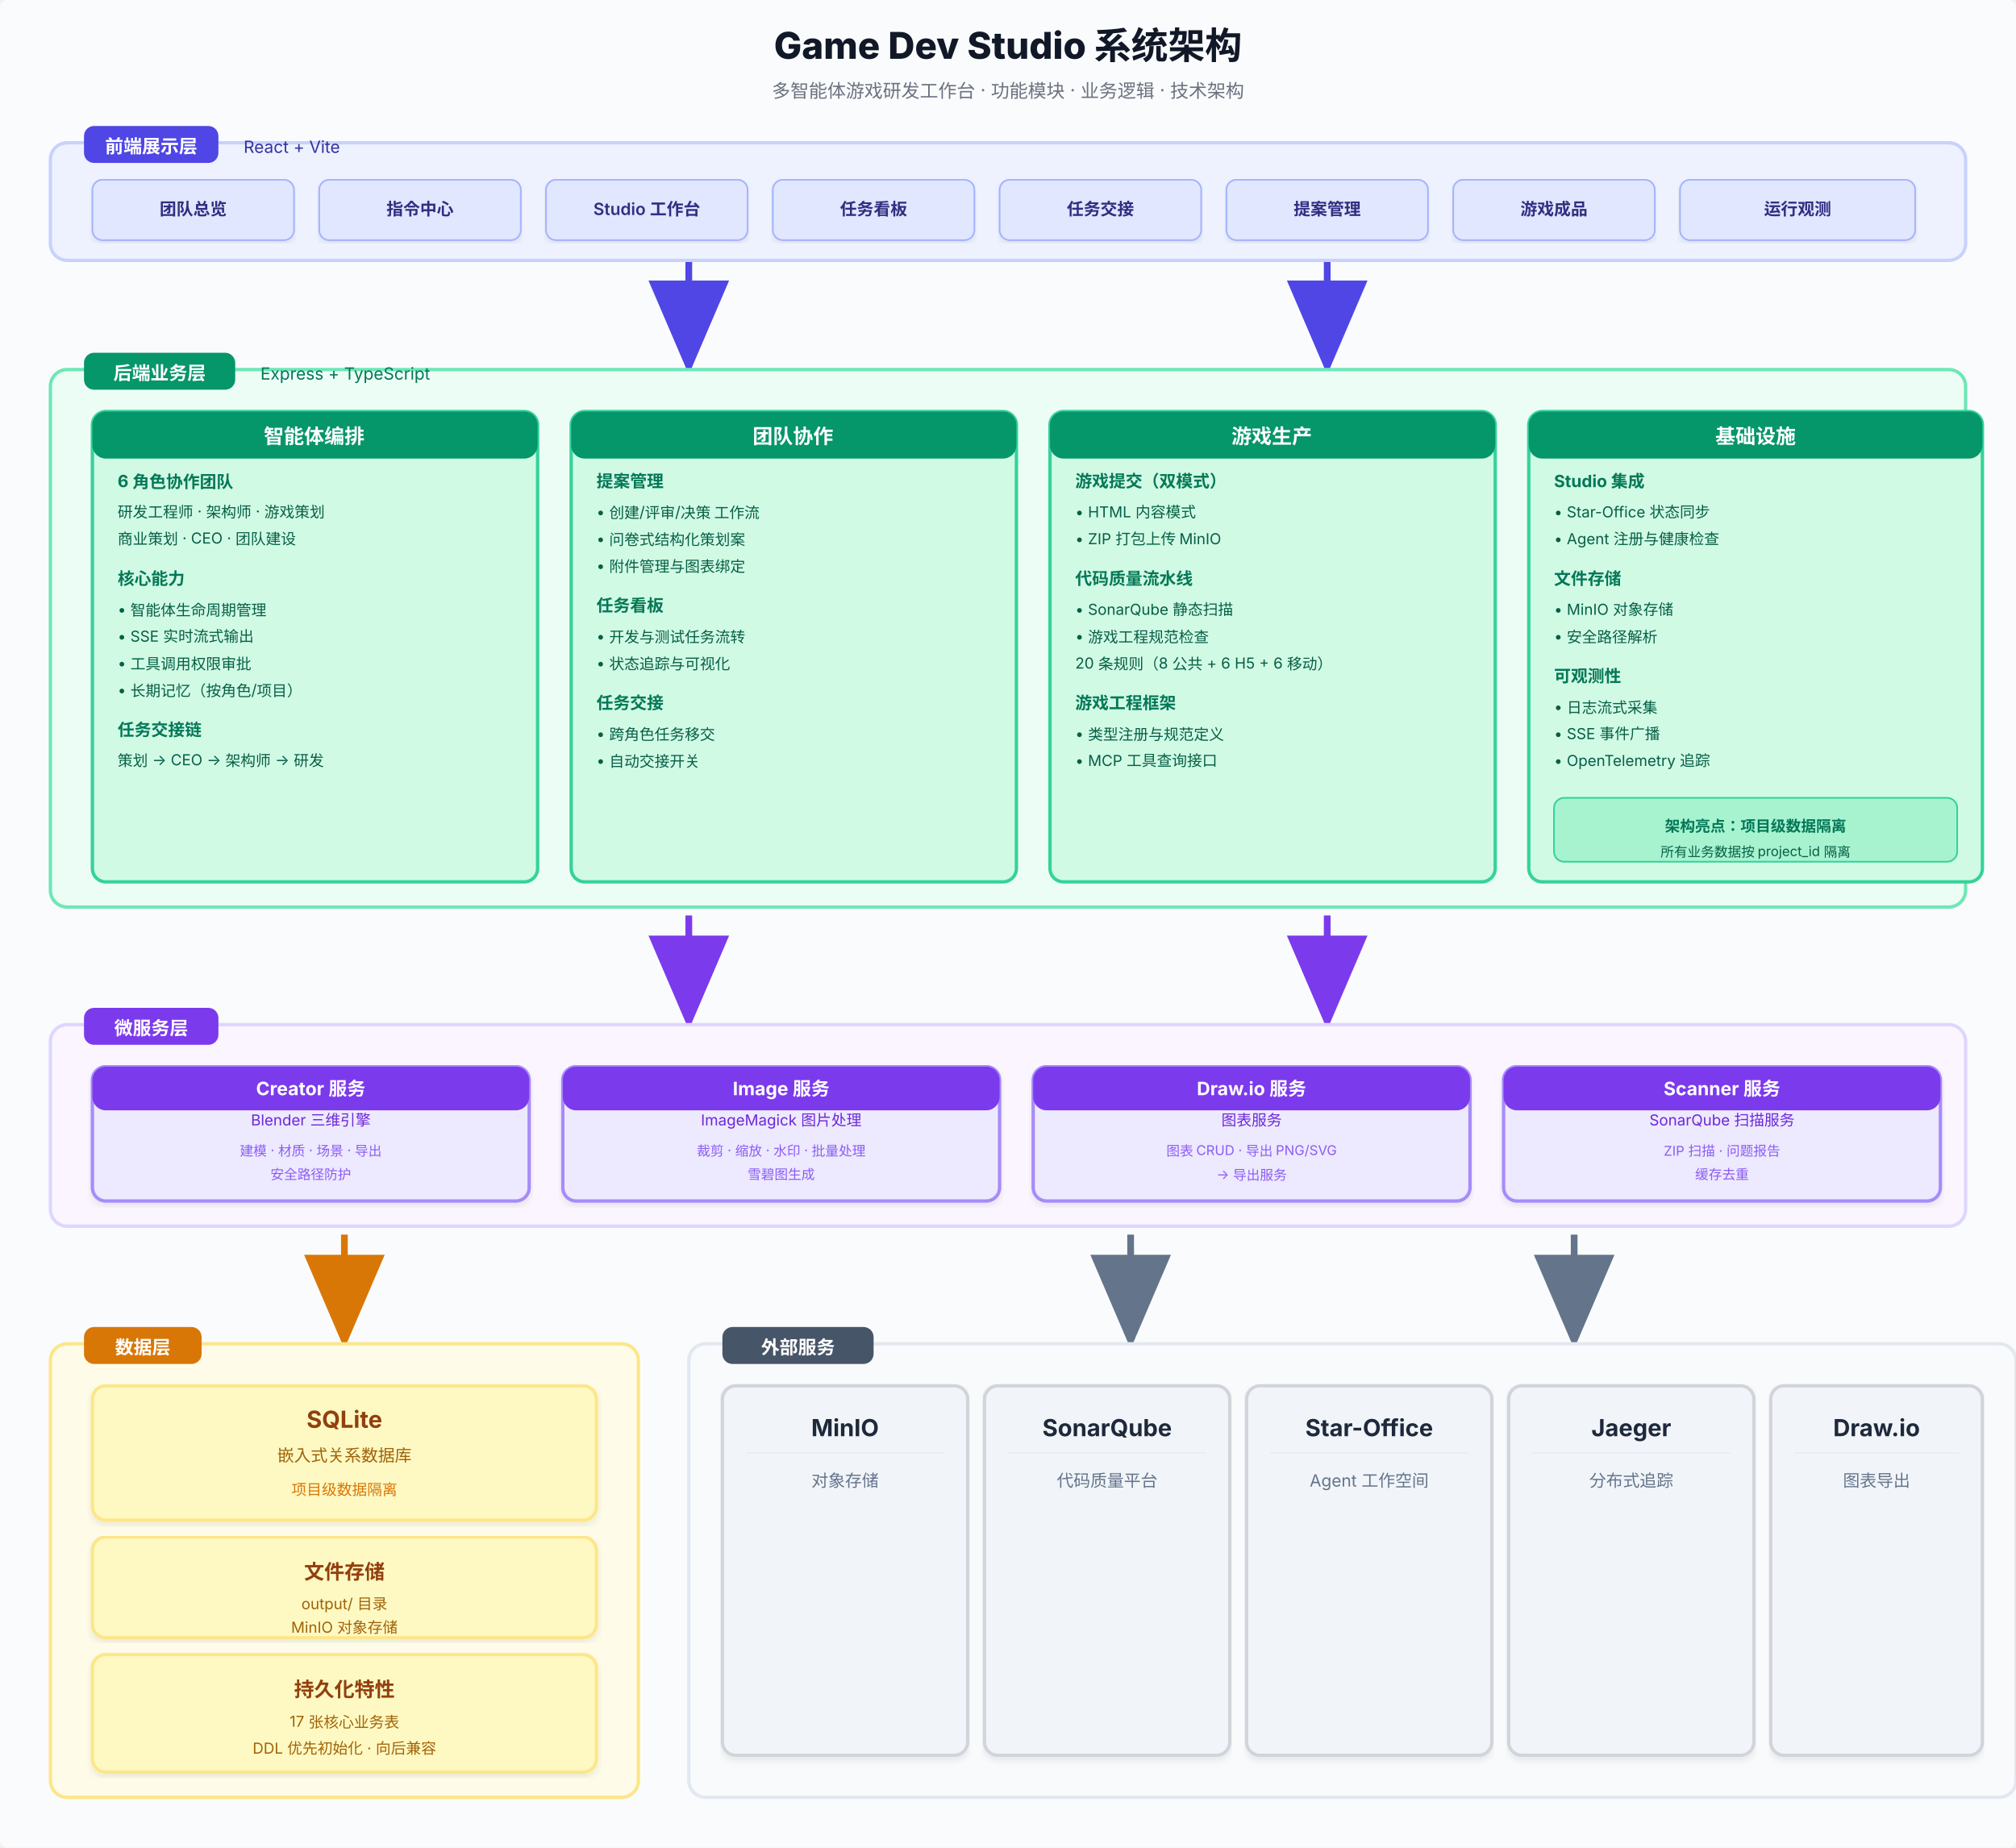
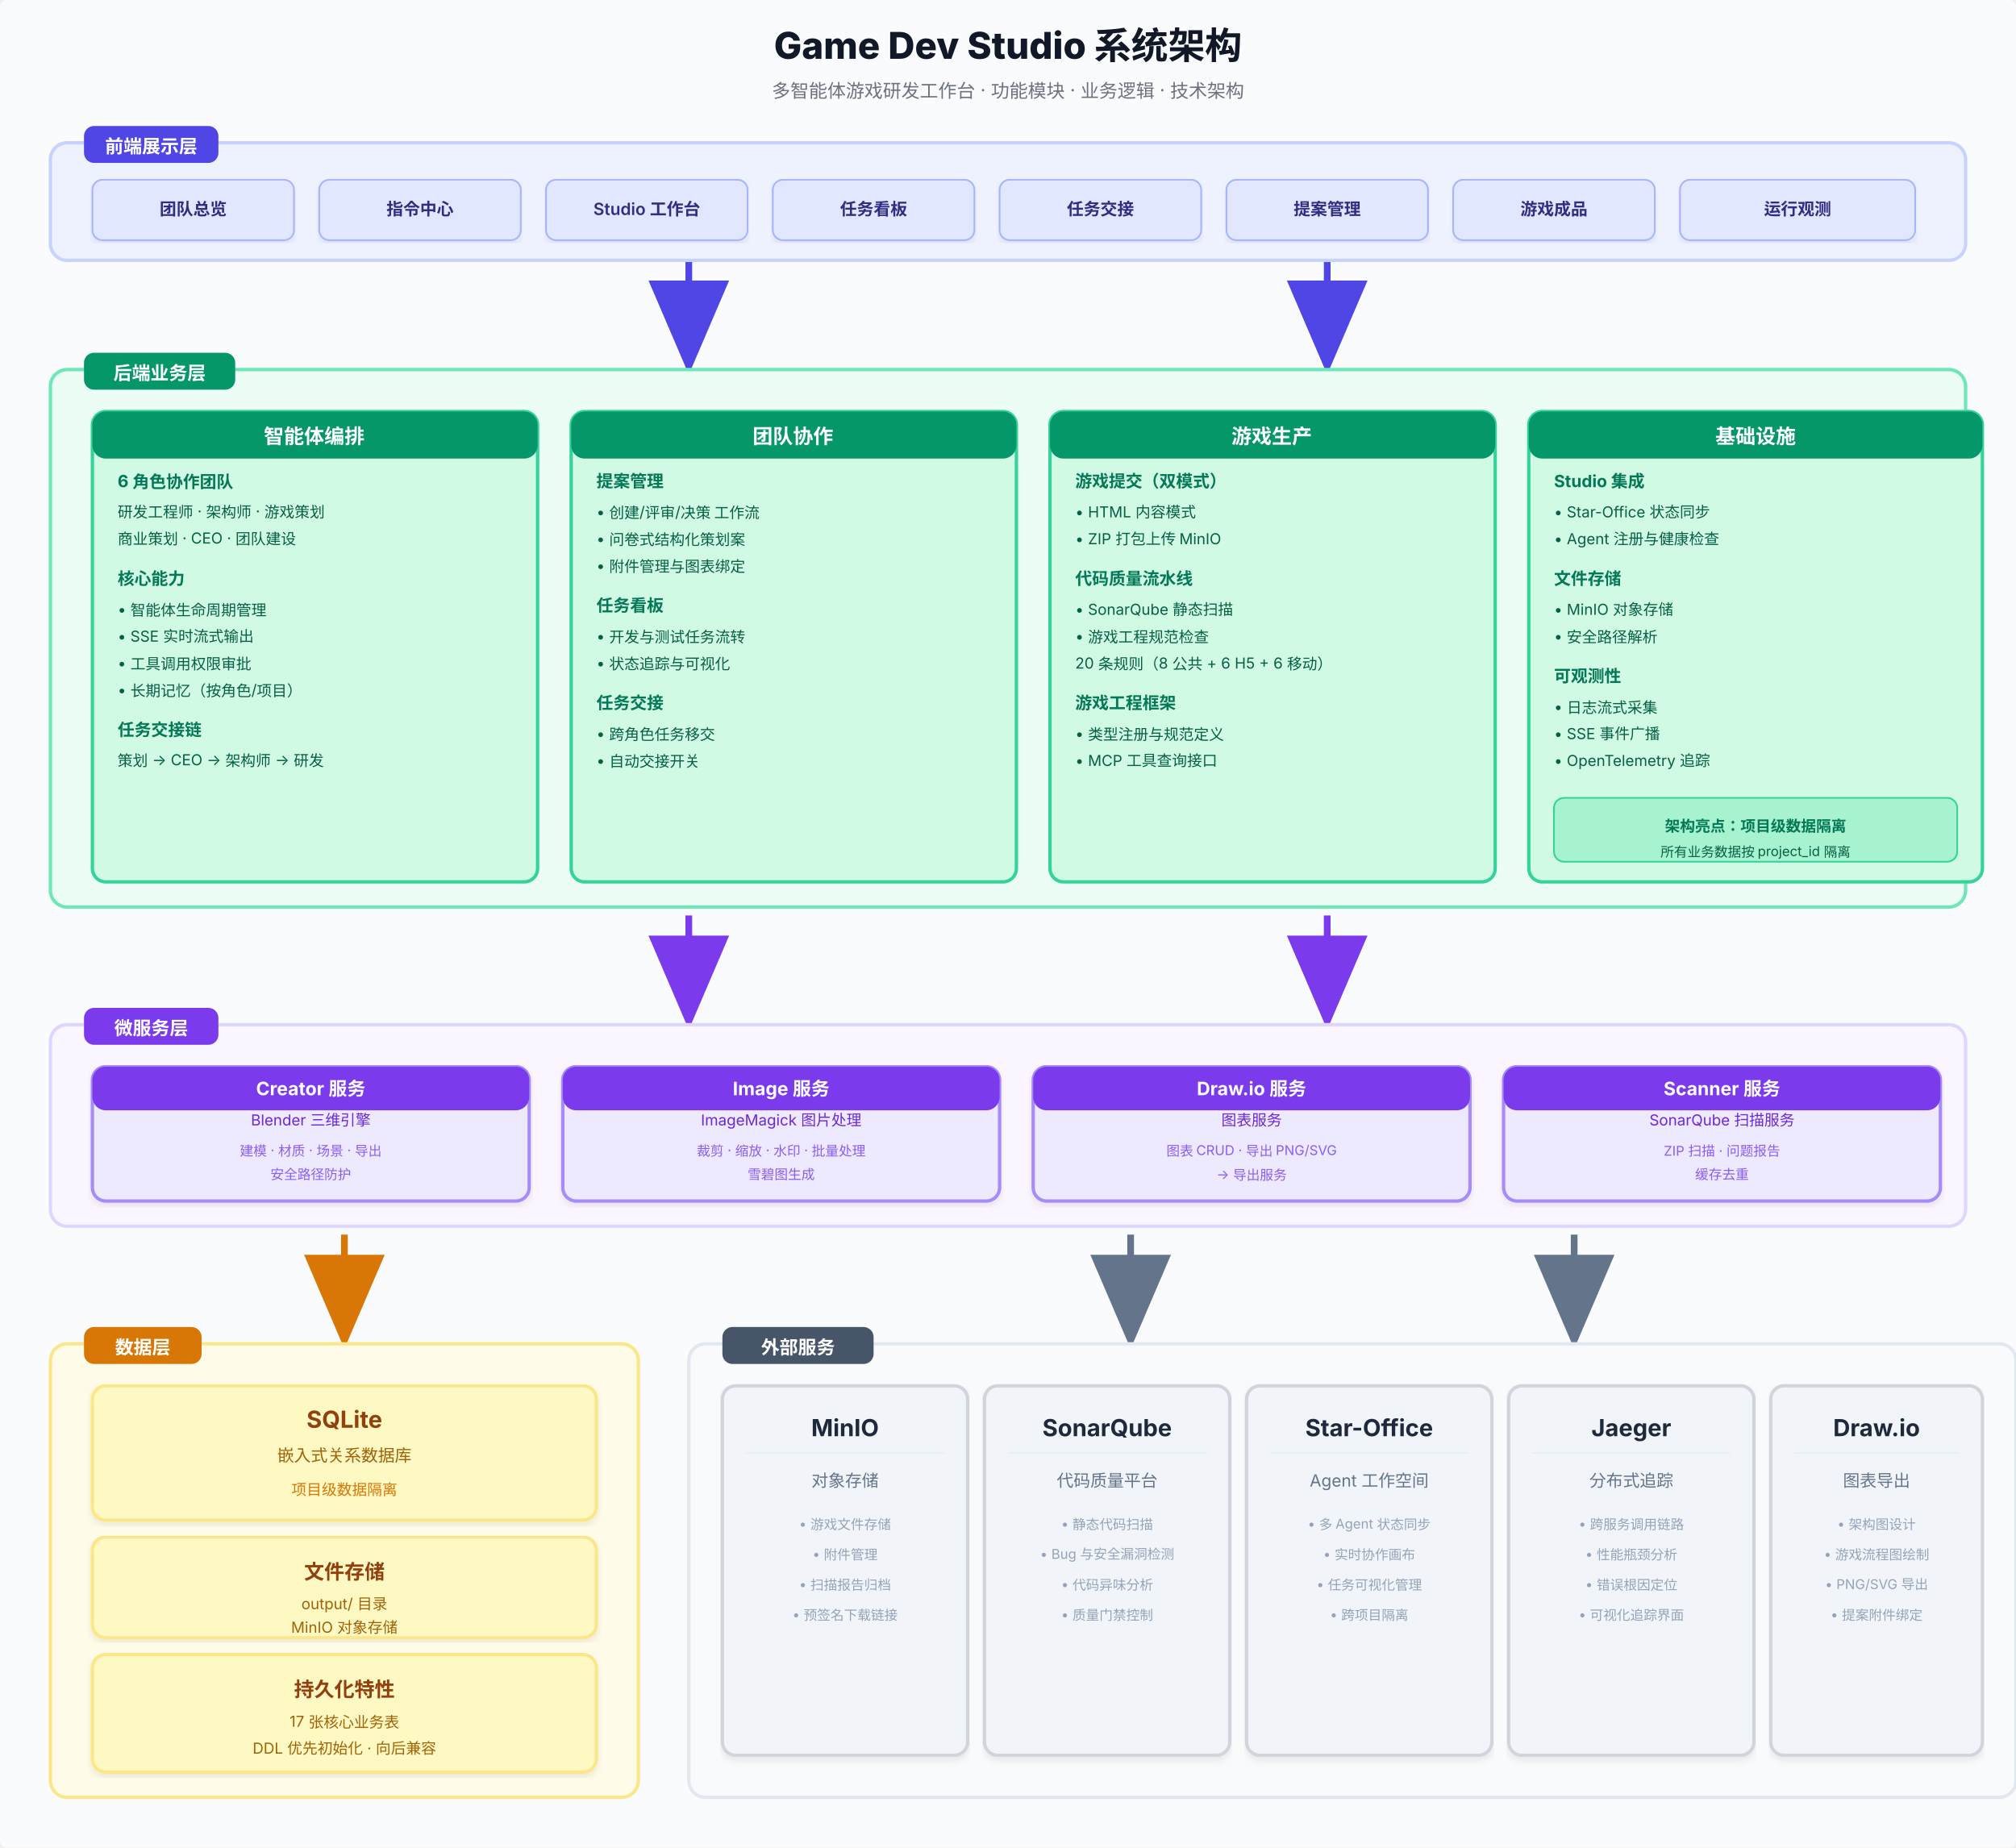
<svg xmlns="http://www.w3.org/2000/svg" viewBox="0 0 1200 1100" font-family="'Inter', 'PingFang SC', 'Microsoft YaHei', Arial, sans-serif">
  <defs>
    <marker id="aB" markerWidth="14" markerHeight="12" refX="12" refY="6" orient="auto">
      <path d="M0,0 L14,6 L0,12 Z" fill="#4F46E5" />
    </marker>
    <marker id="aP" markerWidth="14" markerHeight="12" refX="12" refY="6" orient="auto">
      <path d="M0,0 L14,6 L0,12 Z" fill="#7C3AED" />
    </marker>
    <marker id="aO" markerWidth="14" markerHeight="12" refX="12" refY="6" orient="auto">
      <path d="M0,0 L14,6 L0,12 Z" fill="#D97706" />
    </marker>
    <marker id="aG" markerWidth="14" markerHeight="12" refX="12" refY="6" orient="auto">
      <path d="M0,0 L14,6 L0,12 Z" fill="#64748B" />
    </marker>
    <filter id="sh" x="-1%" y="-1%" width="102%" height="106%">
      <feDropShadow dx="0" dy="2" stdDeviation="2" flood-opacity="0.08" />
    </filter>
  </defs>
  <rect width="1200" height="1100" fill="#FAFBFC" rx="4" />
  <text x="600" y="35" text-anchor="middle" font-size="22" font-weight="800" fill="#111827">Game Dev Studio 系统架构</text>
  <text x="600" y="58" text-anchor="middle" font-size="11" fill="#6B7280">多智能体游戏研发工作台 · 功能模块 · 业务逻辑 · 技术架构</text>
  <line x1="410" y1="155" x2="410" y2="215" stroke="#4F46E5" stroke-width="4" marker-end="url(#aB)" />
  <line x1="790" y1="155" x2="790" y2="215" stroke="#4F46E5" stroke-width="4" marker-end="url(#aB)" />
  <g transform="translate(30, 85)">
    <rect x="0" y="0" width="1140" height="70" rx="10" fill="#EEF2FF" stroke="#C7D2FE" stroke-width="2" />
    <rect x="20" y="-10" width="80" height="22" rx="6" fill="#4F46E5" />
    <text x="60" y="6" text-anchor="middle" font-size="11" font-weight="700" fill="#FFF">前端展示层</text>
-     <text x="115" y="6" font-size="10" fill="#3730A3">React + Vite</text>
+     <text x="115" y="6" font-size="10" fill="#3730A3" />
    <rect x="25" y="22" width="120" height="36" rx="6" fill="#E0E7FF" stroke="#A5B4FC" stroke-width="1" filter="url(#sh)" />
    <text x="85" y="43" text-anchor="middle" font-size="10" font-weight="600" fill="#312E81">团队总览</text>
    <rect x="160" y="22" width="120" height="36" rx="6" fill="#E0E7FF" stroke="#A5B4FC" stroke-width="1" filter="url(#sh)" />
    <text x="220" y="43" text-anchor="middle" font-size="10" font-weight="600" fill="#312E81">指令中心</text>
    <rect x="295" y="22" width="120" height="36" rx="6" fill="#E0E7FF" stroke="#A5B4FC" stroke-width="1" filter="url(#sh)" />
    <text x="355" y="43" text-anchor="middle" font-size="10" font-weight="600" fill="#312E81">Studio 工作台</text>
    <rect x="430" y="22" width="120" height="36" rx="6" fill="#E0E7FF" stroke="#A5B4FC" stroke-width="1" filter="url(#sh)" />
    <text x="490" y="43" text-anchor="middle" font-size="10" font-weight="600" fill="#312E81">任务看板</text>
    <rect x="565" y="22" width="120" height="36" rx="6" fill="#E0E7FF" stroke="#A5B4FC" stroke-width="1" filter="url(#sh)" />
    <text x="625" y="43" text-anchor="middle" font-size="10" font-weight="600" fill="#312E81">任务交接</text>
    <rect x="700" y="22" width="120" height="36" rx="6" fill="#E0E7FF" stroke="#A5B4FC" stroke-width="1" filter="url(#sh)" />
    <text x="760" y="43" text-anchor="middle" font-size="10" font-weight="600" fill="#312E81">提案管理</text>
    <rect x="835" y="22" width="120" height="36" rx="6" fill="#E0E7FF" stroke="#A5B4FC" stroke-width="1" filter="url(#sh)" />
    <text x="895" y="43" text-anchor="middle" font-size="10" font-weight="600" fill="#312E81">游戏成品</text>
    <rect x="970" y="22" width="140" height="36" rx="6" fill="#E0E7FF" stroke="#A5B4FC" stroke-width="1" filter="url(#sh)" />
    <text x="1040" y="43" text-anchor="middle" font-size="10" font-weight="600" fill="#312E81">运行观测</text>
  </g>
  <line x1="410" y1="545" x2="410" y2="605" stroke="#7C3AED" stroke-width="4" marker-end="url(#aP)" />
  <line x1="790" y1="545" x2="790" y2="605" stroke="#7C3AED" stroke-width="4" marker-end="url(#aP)" />
  <g transform="translate(30, 220)">
    <rect x="0" y="0" width="1140" height="320" rx="10" fill="#ECFDF5" stroke="#6EE7B7" stroke-width="2" />
    <rect x="20" y="-10" width="90" height="22" rx="6" fill="#059669" />
    <text x="65" y="6" text-anchor="middle" font-size="11" font-weight="700" fill="#FFF">后端业务层</text>
-     <text x="125" y="6" font-size="10" fill="#047857">Express + TypeScript</text>
+     <text x="125" y="6" font-size="10" fill="#047857" />
    <rect x="25" y="25" width="265" height="280" rx="8" fill="#D1FAE5" stroke="#34D399" stroke-width="2" />
    <rect x="25" y="25" width="265" height="28" rx="8" fill="#059669" />
    <text x="157" y="44" text-anchor="middle" font-size="12" font-weight="700" fill="#FFF">智能体编排</text>
    <text x="40" y="70" font-size="10" font-weight="700" fill="#047857">6 角色协作团队</text>
    <text x="40" y="88" font-size="9" fill="#065F46">研发工程师 · 架构师 · 游戏策划</text>
    <text x="40" y="104" font-size="9" fill="#065F46">商业策划 · CEO · 团队建设</text>
    <text x="40" y="128" font-size="10" font-weight="700" fill="#047857">核心能力</text>
    <text x="40" y="146" font-size="9" fill="#065F46">• 智能体生命周期管理</text>
    <text x="40" y="162" font-size="9" fill="#065F46">• SSE 实时流式输出</text>
    <text x="40" y="178" font-size="9" fill="#065F46">• 工具调用权限审批</text>
    <text x="40" y="194" font-size="9" fill="#065F46">• 长期记忆（按角色/项目）</text>
    <text x="40" y="218" font-size="10" font-weight="700" fill="#047857">任务交接链</text>
    <text x="40" y="236" font-size="9" fill="#065F46">策划 → CEO → 架构师 → 研发</text>
    <rect x="310" y="25" width="265" height="280" rx="8" fill="#D1FAE5" stroke="#34D399" stroke-width="2" />
    <rect x="310" y="25" width="265" height="28" rx="8" fill="#059669" />
    <text x="442" y="44" text-anchor="middle" font-size="12" font-weight="700" fill="#FFF">团队协作</text>
    <text x="325" y="70" font-size="10" font-weight="700" fill="#047857">提案管理</text>
    <text x="325" y="88" font-size="9" fill="#065F46">• 创建/评审/决策 工作流</text>
    <text x="325" y="104" font-size="9" fill="#065F46">• 问卷式结构化策划案</text>
    <text x="325" y="120" font-size="9" fill="#065F46">• 附件管理与图表绑定</text>
    <text x="325" y="144" font-size="10" font-weight="700" fill="#047857">任务看板</text>
    <text x="325" y="162" font-size="9" fill="#065F46">• 开发与测试任务流转</text>
    <text x="325" y="178" font-size="9" fill="#065F46">• 状态追踪与可视化</text>
    <text x="325" y="202" font-size="10" font-weight="700" fill="#047857">任务交接</text>
    <text x="325" y="220" font-size="9" fill="#065F46">• 跨角色任务移交</text>
    <text x="325" y="236" font-size="9" fill="#065F46">• 自动交接开关</text>
    <rect x="595" y="25" width="265" height="280" rx="8" fill="#D1FAE5" stroke="#34D399" stroke-width="2" />
    <rect x="595" y="25" width="265" height="28" rx="8" fill="#059669" />
    <text x="727" y="44" text-anchor="middle" font-size="12" font-weight="700" fill="#FFF">游戏生产</text>
    <text x="610" y="70" font-size="10" font-weight="700" fill="#047857">游戏提交（双模式）</text>
    <text x="610" y="88" font-size="9" fill="#065F46">• HTML 内容模式</text>
    <text x="610" y="104" font-size="9" fill="#065F46">• ZIP 打包上传 MinIO</text>
    <text x="610" y="128" font-size="10" font-weight="700" fill="#047857">代码质量流水线</text>
    <text x="610" y="146" font-size="9" fill="#065F46">• SonarQube 静态扫描</text>
    <text x="610" y="162" font-size="9" fill="#065F46">• 游戏工程规范检查</text>
    <text x="610" y="178" font-size="9" fill="#065F46">  20 条规则（8 公共 + 6 H5 + 6 移动）</text>
    <text x="610" y="202" font-size="10" font-weight="700" fill="#047857">游戏工程框架</text>
    <text x="610" y="220" font-size="9" fill="#065F46">• 类型注册与规范定义</text>
    <text x="610" y="236" font-size="9" fill="#065F46">• MCP 工具查询接口</text>
    <rect x="880" y="25" width="270" height="280" rx="8" fill="#D1FAE5" stroke="#34D399" stroke-width="2" />
    <rect x="880" y="25" width="270" height="28" rx="8" fill="#059669" />
    <text x="1015" y="44" text-anchor="middle" font-size="12" font-weight="700" fill="#FFF">基础设施</text>
    <text x="895" y="70" font-size="10" font-weight="700" fill="#047857">Studio 集成</text>
    <text x="895" y="88" font-size="9" fill="#065F46">• Star-Office 状态同步</text>
    <text x="895" y="104" font-size="9" fill="#065F46">• Agent 注册与健康检查</text>
    <text x="895" y="128" font-size="10" font-weight="700" fill="#047857">文件存储</text>
    <text x="895" y="146" font-size="9" fill="#065F46">• MinIO 对象存储</text>
    <text x="895" y="162" font-size="9" fill="#065F46">• 安全路径解析</text>
    <text x="895" y="186" font-size="10" font-weight="700" fill="#047857">可观测性</text>
    <text x="895" y="204" font-size="9" fill="#065F46">• 日志流式采集</text>
    <text x="895" y="220" font-size="9" fill="#065F46">• SSE 事件广播</text>
    <text x="895" y="236" font-size="9" fill="#065F46">• OpenTelemetry 追踪</text>
    <rect x="895" y="255" width="240" height="38" rx="6" fill="#A7F3D0" stroke="#34D399" stroke-width="1" />
    <text x="1015" y="275" text-anchor="middle" font-size="9" font-weight="700" fill="#047857">架构亮点：项目级数据隔离</text>
    <text x="1015" y="290" text-anchor="middle" font-size="8" fill="#065F46">所有业务数据按 project_id 隔离</text>
  </g>
  <line x1="205" y1="735" x2="205" y2="795" stroke="#D97706" stroke-width="4" marker-end="url(#aO)" />
  <line x1="673" y1="735" x2="673" y2="795" stroke="#64748B" stroke-width="4" marker-end="url(#aG)" />
  <line x1="937" y1="735" x2="937" y2="795" stroke="#64748B" stroke-width="4" marker-end="url(#aG)" />
  <g transform="translate(30, 610)">
    <rect x="0" y="0" width="1140" height="120" rx="10" fill="#FAF5FF" stroke="#DDD6FE" stroke-width="2" />
    <rect x="20" y="-10" width="80" height="22" rx="6" fill="#7C3AED" />
    <text x="60" y="6" text-anchor="middle" font-size="11" font-weight="700" fill="#FFF">微服务层</text>
    <rect x="25" y="25" width="260" height="80" rx="8" fill="#EDE9FE" stroke="#A78BFA" stroke-width="2" filter="url(#sh)" />
    <rect x="25" y="25" width="260" height="26" rx="8" fill="#7C3AED" />
    <text x="155" y="42" text-anchor="middle" font-size="11" font-weight="700" fill="#FFF">Creator 服务</text>
    <text x="155" y="60" text-anchor="middle" font-size="9" fill="#6D28D9">Blender 三维引擎</text>
    <text x="155" y="78" text-anchor="middle" font-size="8" fill="#8B5CF6">建模 · 材质 · 场景 · 导出</text>
    <text x="155" y="92" text-anchor="middle" font-size="8" fill="#8B5CF6">安全路径防护</text>
    <rect x="305" y="25" width="260" height="80" rx="8" fill="#EDE9FE" stroke="#A78BFA" stroke-width="2" filter="url(#sh)" />
    <rect x="305" y="25" width="260" height="26" rx="8" fill="#7C3AED" />
    <text x="435" y="42" text-anchor="middle" font-size="11" font-weight="700" fill="#FFF">Image 服务</text>
    <text x="435" y="60" text-anchor="middle" font-size="9" fill="#6D28D9">ImageMagick 图片处理</text>
    <text x="435" y="78" text-anchor="middle" font-size="8" fill="#8B5CF6">裁剪 · 缩放 · 水印 · 批量处理</text>
    <text x="435" y="92" text-anchor="middle" font-size="8" fill="#8B5CF6">雪碧图生成</text>
    <rect x="585" y="25" width="260" height="80" rx="8" fill="#EDE9FE" stroke="#A78BFA" stroke-width="2" filter="url(#sh)" />
    <rect x="585" y="25" width="260" height="26" rx="8" fill="#7C3AED" />
    <text x="715" y="42" text-anchor="middle" font-size="11" font-weight="700" fill="#FFF">Draw.io 服务</text>
    <text x="715" y="60" text-anchor="middle" font-size="9" fill="#6D28D9">图表服务</text>
    <text x="715" y="78" text-anchor="middle" font-size="8" fill="#8B5CF6">图表 CRUD · 导出 PNG/SVG</text>
    <text x="715" y="92" text-anchor="middle" font-size="8" fill="#8B5CF6">→ 导出服务</text>
    <rect x="865" y="25" width="260" height="80" rx="8" fill="#EDE9FE" stroke="#A78BFA" stroke-width="2" filter="url(#sh)" />
    <rect x="865" y="25" width="260" height="26" rx="8" fill="#7C3AED" />
    <text x="995" y="42" text-anchor="middle" font-size="11" font-weight="700" fill="#FFF">Scanner 服务</text>
    <text x="995" y="60" text-anchor="middle" font-size="9" fill="#6D28D9">SonarQube 扫描服务</text>
    <text x="995" y="78" text-anchor="middle" font-size="8" fill="#8B5CF6">ZIP 扫描 · 问题报告</text>
    <text x="995" y="92" text-anchor="middle" font-size="8" fill="#8B5CF6">缓存去重</text>
  </g>
  <g transform="translate(30, 800)">
    <rect x="0" y="0" width="350" height="270" rx="10" fill="#FEFCE8" stroke="#FDE68A" stroke-width="2" />
    <rect x="20" y="-10" width="70" height="22" rx="6" fill="#D97706" />
    <text x="55" y="6" text-anchor="middle" font-size="11" font-weight="700" fill="#FFF">数据层</text>
    <rect x="25" y="25" width="300" height="80" rx="8" fill="#FEF9C3" stroke="#FDE68A" stroke-width="2" filter="url(#sh)" />
    <text x="175" y="50" text-anchor="middle" font-size="14" font-weight="700" fill="#92400E">SQLite</text>
    <text x="175" y="70" text-anchor="middle" font-size="10" fill="#A16207">嵌入式关系数据库</text>
    <text x="175" y="90" text-anchor="middle" font-size="9" fill="#D97706">项目级数据隔离</text>
    <rect x="25" y="115" width="300" height="60" rx="8" fill="#FEF9C3" stroke="#FDE68A" stroke-width="2" filter="url(#sh)" />
    <text x="175" y="140" text-anchor="middle" font-size="12" font-weight="700" fill="#92400E">文件存储</text>
    <text x="175" y="158" text-anchor="middle" font-size="9" fill="#A16207">output/ 目录</text>
    <text x="175" y="172" text-anchor="middle" font-size="9" fill="#A16207">MinIO 对象存储</text>
    <rect x="25" y="185" width="300" height="70" rx="8" fill="#FEF9C3" stroke="#FDE68A" stroke-width="2" filter="url(#sh)" />
    <text x="175" y="210" text-anchor="middle" font-size="12" font-weight="700" fill="#92400E">持久化特性</text>
    <text x="175" y="228" text-anchor="middle" font-size="9" fill="#A16207">17 张核心业务表</text>
    <text x="175" y="244" text-anchor="middle" font-size="9" fill="#A16207">DDL 优先初始化 · 向后兼容</text>
    <rect x="380" y="0" width="790" height="270" rx="10" fill="#F8FAFC" stroke="#E2E8F0" stroke-width="2" />
    <rect x="400" y="-10" width="90" height="22" rx="6" fill="#475569" />
    <text x="445" y="6" text-anchor="middle" font-size="11" font-weight="700" fill="#FFF">外部服务</text>
    <rect x="400" y="25" width="146" height="220" rx="8" fill="#F1F5F9" stroke="#D1D5DB" stroke-width="2" filter="url(#sh)" />
    <text x="473" y="55" text-anchor="middle" font-size="14" font-weight="700" fill="#1E293B">MinIO</text>
    <line x1="414" y1="65" x2="532" y2="65" stroke="#E2E8F0" stroke-width="0.5" />
    <text x="473" y="85" text-anchor="middle" font-size="10" fill="#64748B">对象存储</text>
+     <text x="473" y="110" text-anchor="middle" font-size="8" fill="#94A3B8">• 游戏文件存储</text>
+     <text x="473" y="128" text-anchor="middle" font-size="8" fill="#94A3B8">• 附件管理</text>
+     <text x="473" y="146" text-anchor="middle" font-size="8" fill="#94A3B8">• 扫描报告归档</text>
+     <text x="473" y="164" text-anchor="middle" font-size="8" fill="#94A3B8">• 预签名下载链接</text>
    <rect x="556" y="25" width="146" height="220" rx="8" fill="#F1F5F9" stroke="#D1D5DB" stroke-width="2" filter="url(#sh)" />
    <text x="629" y="55" text-anchor="middle" font-size="14" font-weight="700" fill="#1E293B">SonarQube</text>
    <line x1="570" y1="65" x2="688" y2="65" stroke="#E2E8F0" stroke-width="0.5" />
    <text x="629" y="85" text-anchor="middle" font-size="10" fill="#64748B">代码质量平台</text>
+     <text x="629" y="110" text-anchor="middle" font-size="8" fill="#94A3B8">• 静态代码扫描</text>
+     <text x="629" y="128" text-anchor="middle" font-size="8" fill="#94A3B8">• Bug 与安全漏洞检测</text>
+     <text x="629" y="146" text-anchor="middle" font-size="8" fill="#94A3B8">• 代码异味分析</text>
+     <text x="629" y="164" text-anchor="middle" font-size="8" fill="#94A3B8">• 质量门禁控制</text>
    <rect x="712" y="25" width="146" height="220" rx="8" fill="#F1F5F9" stroke="#D1D5DB" stroke-width="2" filter="url(#sh)" />
    <text x="785" y="55" text-anchor="middle" font-size="14" font-weight="700" fill="#1E293B">Star-Office</text>
    <line x1="726" y1="65" x2="844" y2="65" stroke="#E2E8F0" stroke-width="0.5" />
    <text x="785" y="85" text-anchor="middle" font-size="10" fill="#64748B">Agent 工作空间</text>
+     <text x="785" y="110" text-anchor="middle" font-size="8" fill="#94A3B8">• 多 Agent 状态同步</text>
+     <text x="785" y="128" text-anchor="middle" font-size="8" fill="#94A3B8">• 实时协作画布</text>
+     <text x="785" y="146" text-anchor="middle" font-size="8" fill="#94A3B8">• 任务可视化管理</text>
+     <text x="785" y="164" text-anchor="middle" font-size="8" fill="#94A3B8">• 跨项目隔离</text>
    <rect x="868" y="25" width="146" height="220" rx="8" fill="#F1F5F9" stroke="#D1D5DB" stroke-width="2" filter="url(#sh)" />
    <text x="941" y="55" text-anchor="middle" font-size="14" font-weight="700" fill="#1E293B">Jaeger</text>
    <line x1="882" y1="65" x2="1000" y2="65" stroke="#E2E8F0" stroke-width="0.5" />
    <text x="941" y="85" text-anchor="middle" font-size="10" fill="#64748B">分布式追踪</text>
+     <text x="941" y="110" text-anchor="middle" font-size="8" fill="#94A3B8">• 跨服务调用链路</text>
+     <text x="941" y="128" text-anchor="middle" font-size="8" fill="#94A3B8">• 性能瓶颈分析</text>
+     <text x="941" y="146" text-anchor="middle" font-size="8" fill="#94A3B8">• 错误根因定位</text>
+     <text x="941" y="164" text-anchor="middle" font-size="8" fill="#94A3B8">• 可视化追踪界面</text>
    <rect x="1024" y="25" width="126" height="220" rx="8" fill="#F1F5F9" stroke="#D1D5DB" stroke-width="2" filter="url(#sh)" />
    <text x="1087" y="55" text-anchor="middle" font-size="14" font-weight="700" fill="#1E293B">Draw.io</text>
    <line x1="1038" y1="65" x2="1136" y2="65" stroke="#E2E8F0" stroke-width="0.5" />
    <text x="1087" y="85" text-anchor="middle" font-size="10" fill="#64748B">图表导出</text>
+     <text x="1087" y="110" text-anchor="middle" font-size="8" fill="#94A3B8">• 架构图设计</text>
+     <text x="1087" y="128" text-anchor="middle" font-size="8" fill="#94A3B8">• 游戏流程图绘制</text>
+     <text x="1087" y="146" text-anchor="middle" font-size="8" fill="#94A3B8">• PNG/SVG 导出</text>
+     <text x="1087" y="164" text-anchor="middle" font-size="8" fill="#94A3B8">• 提案附件绑定</text>
  </g>
</svg>
